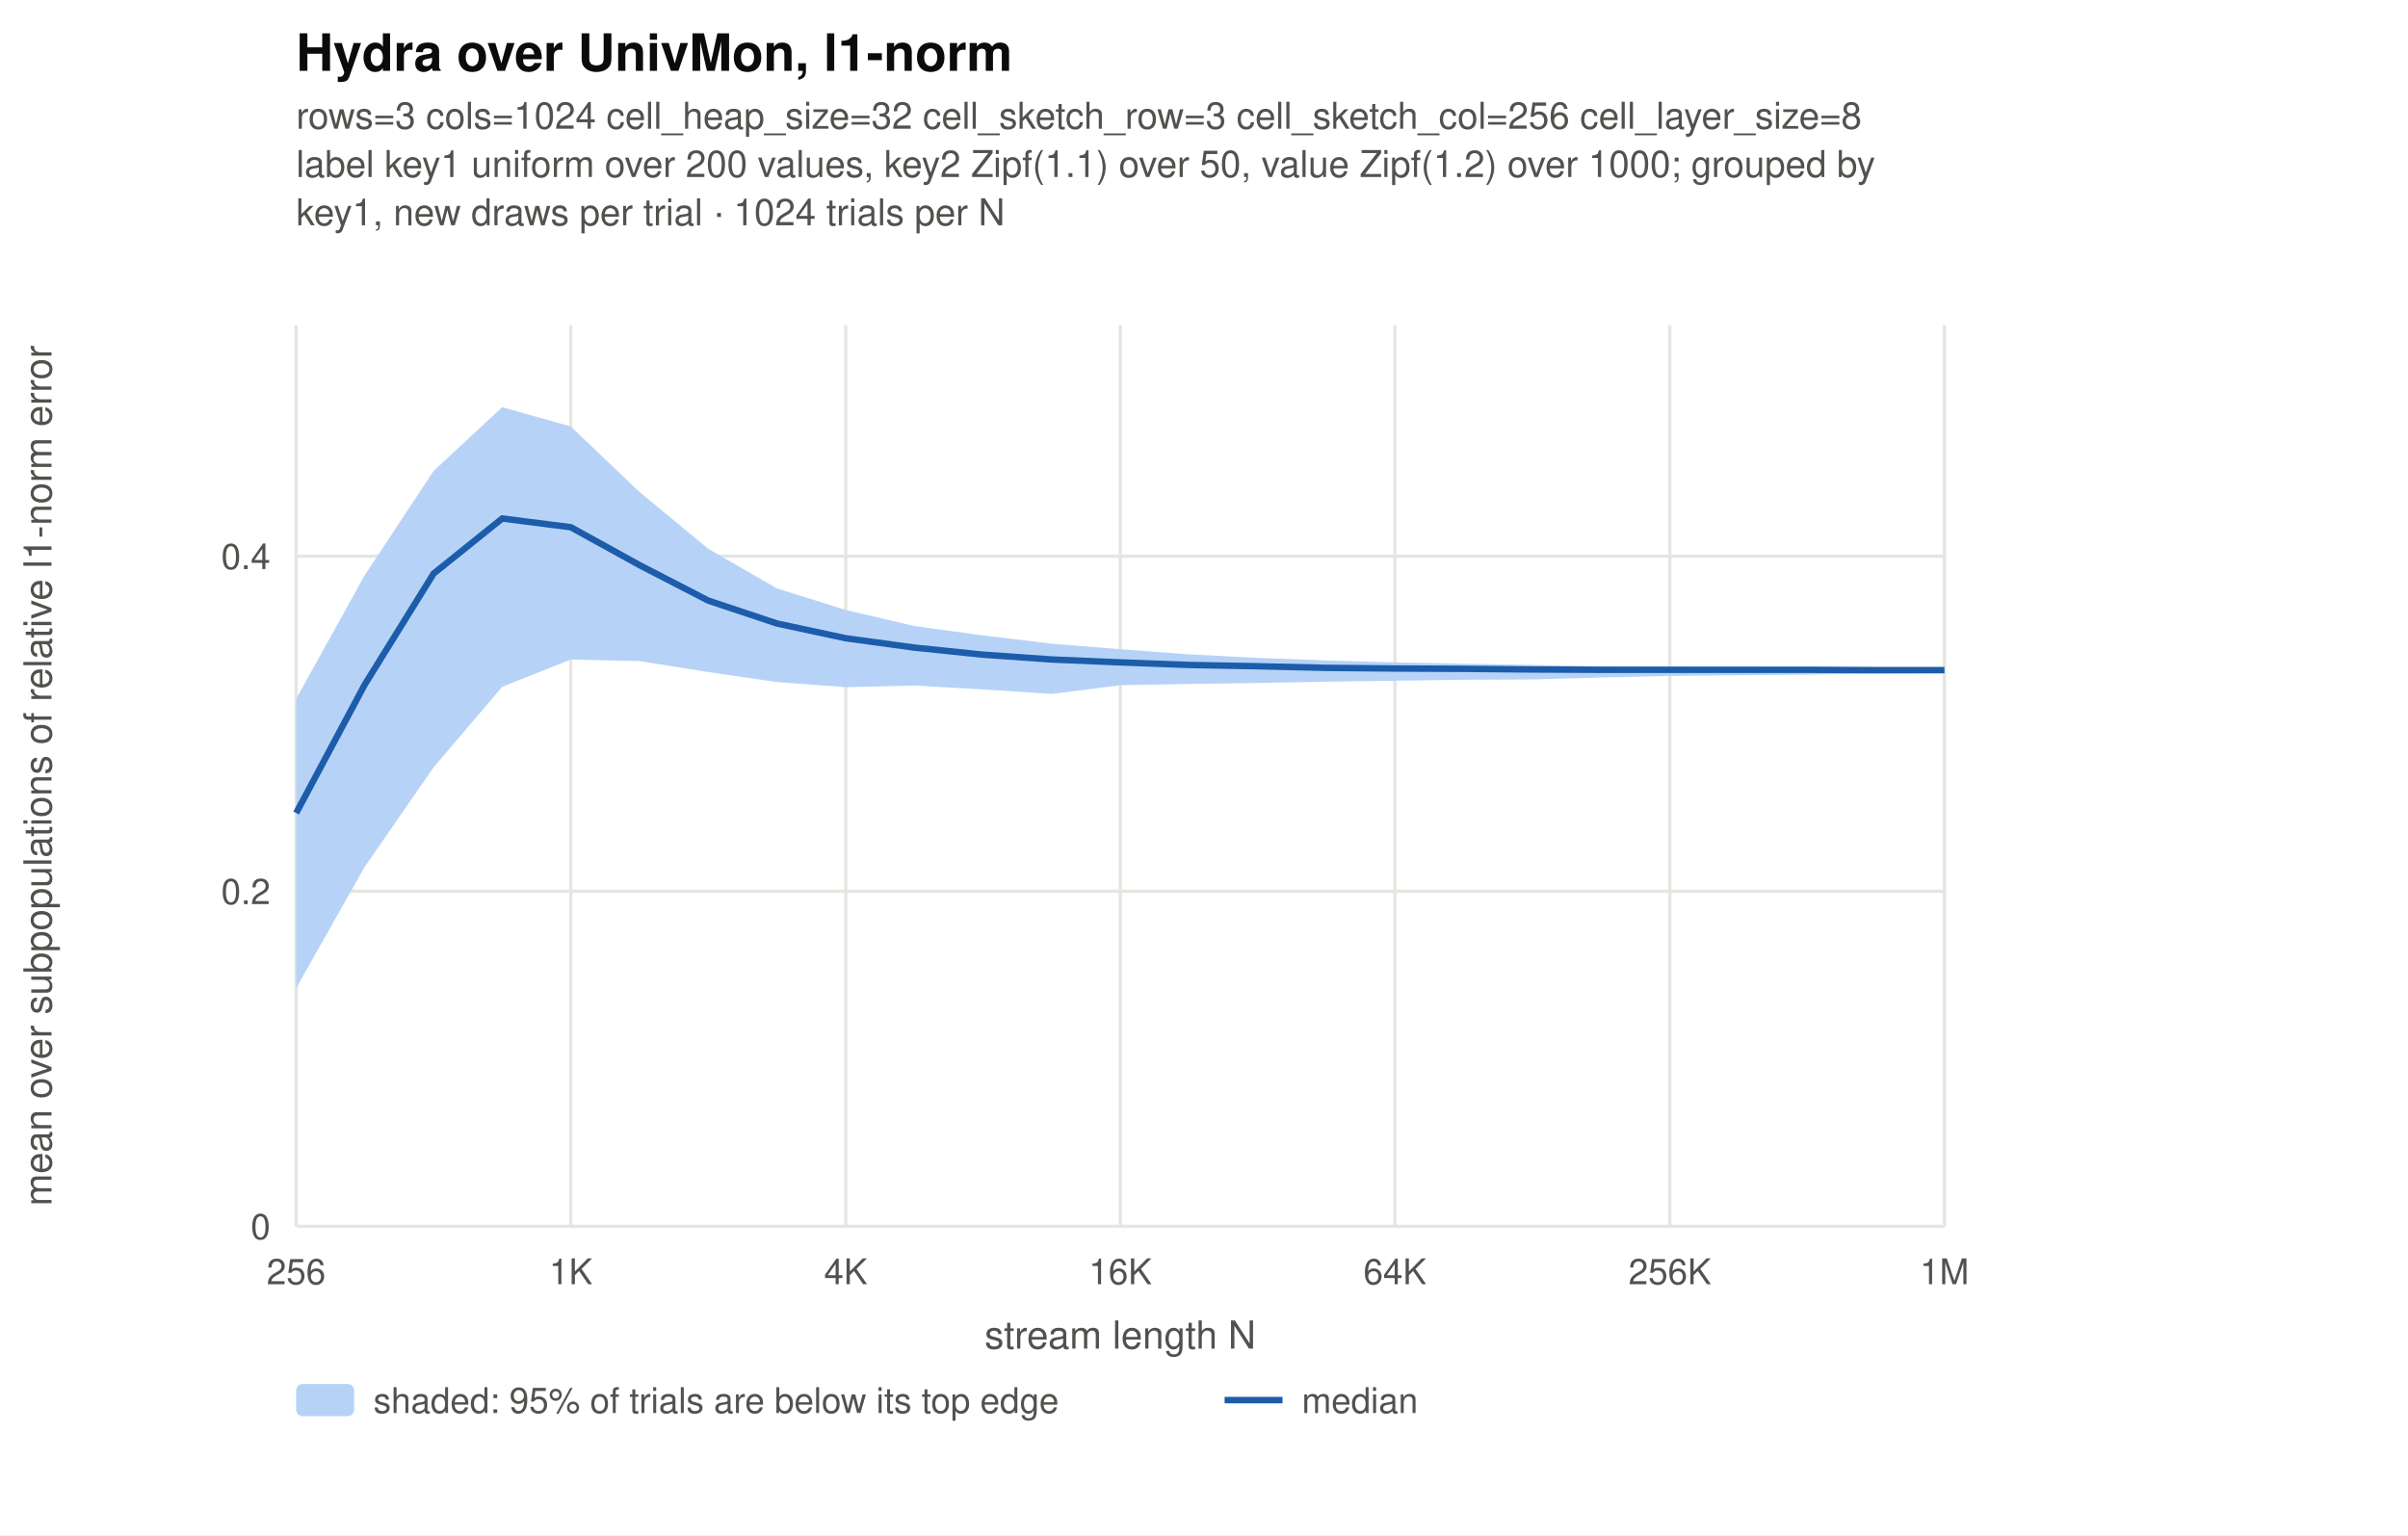
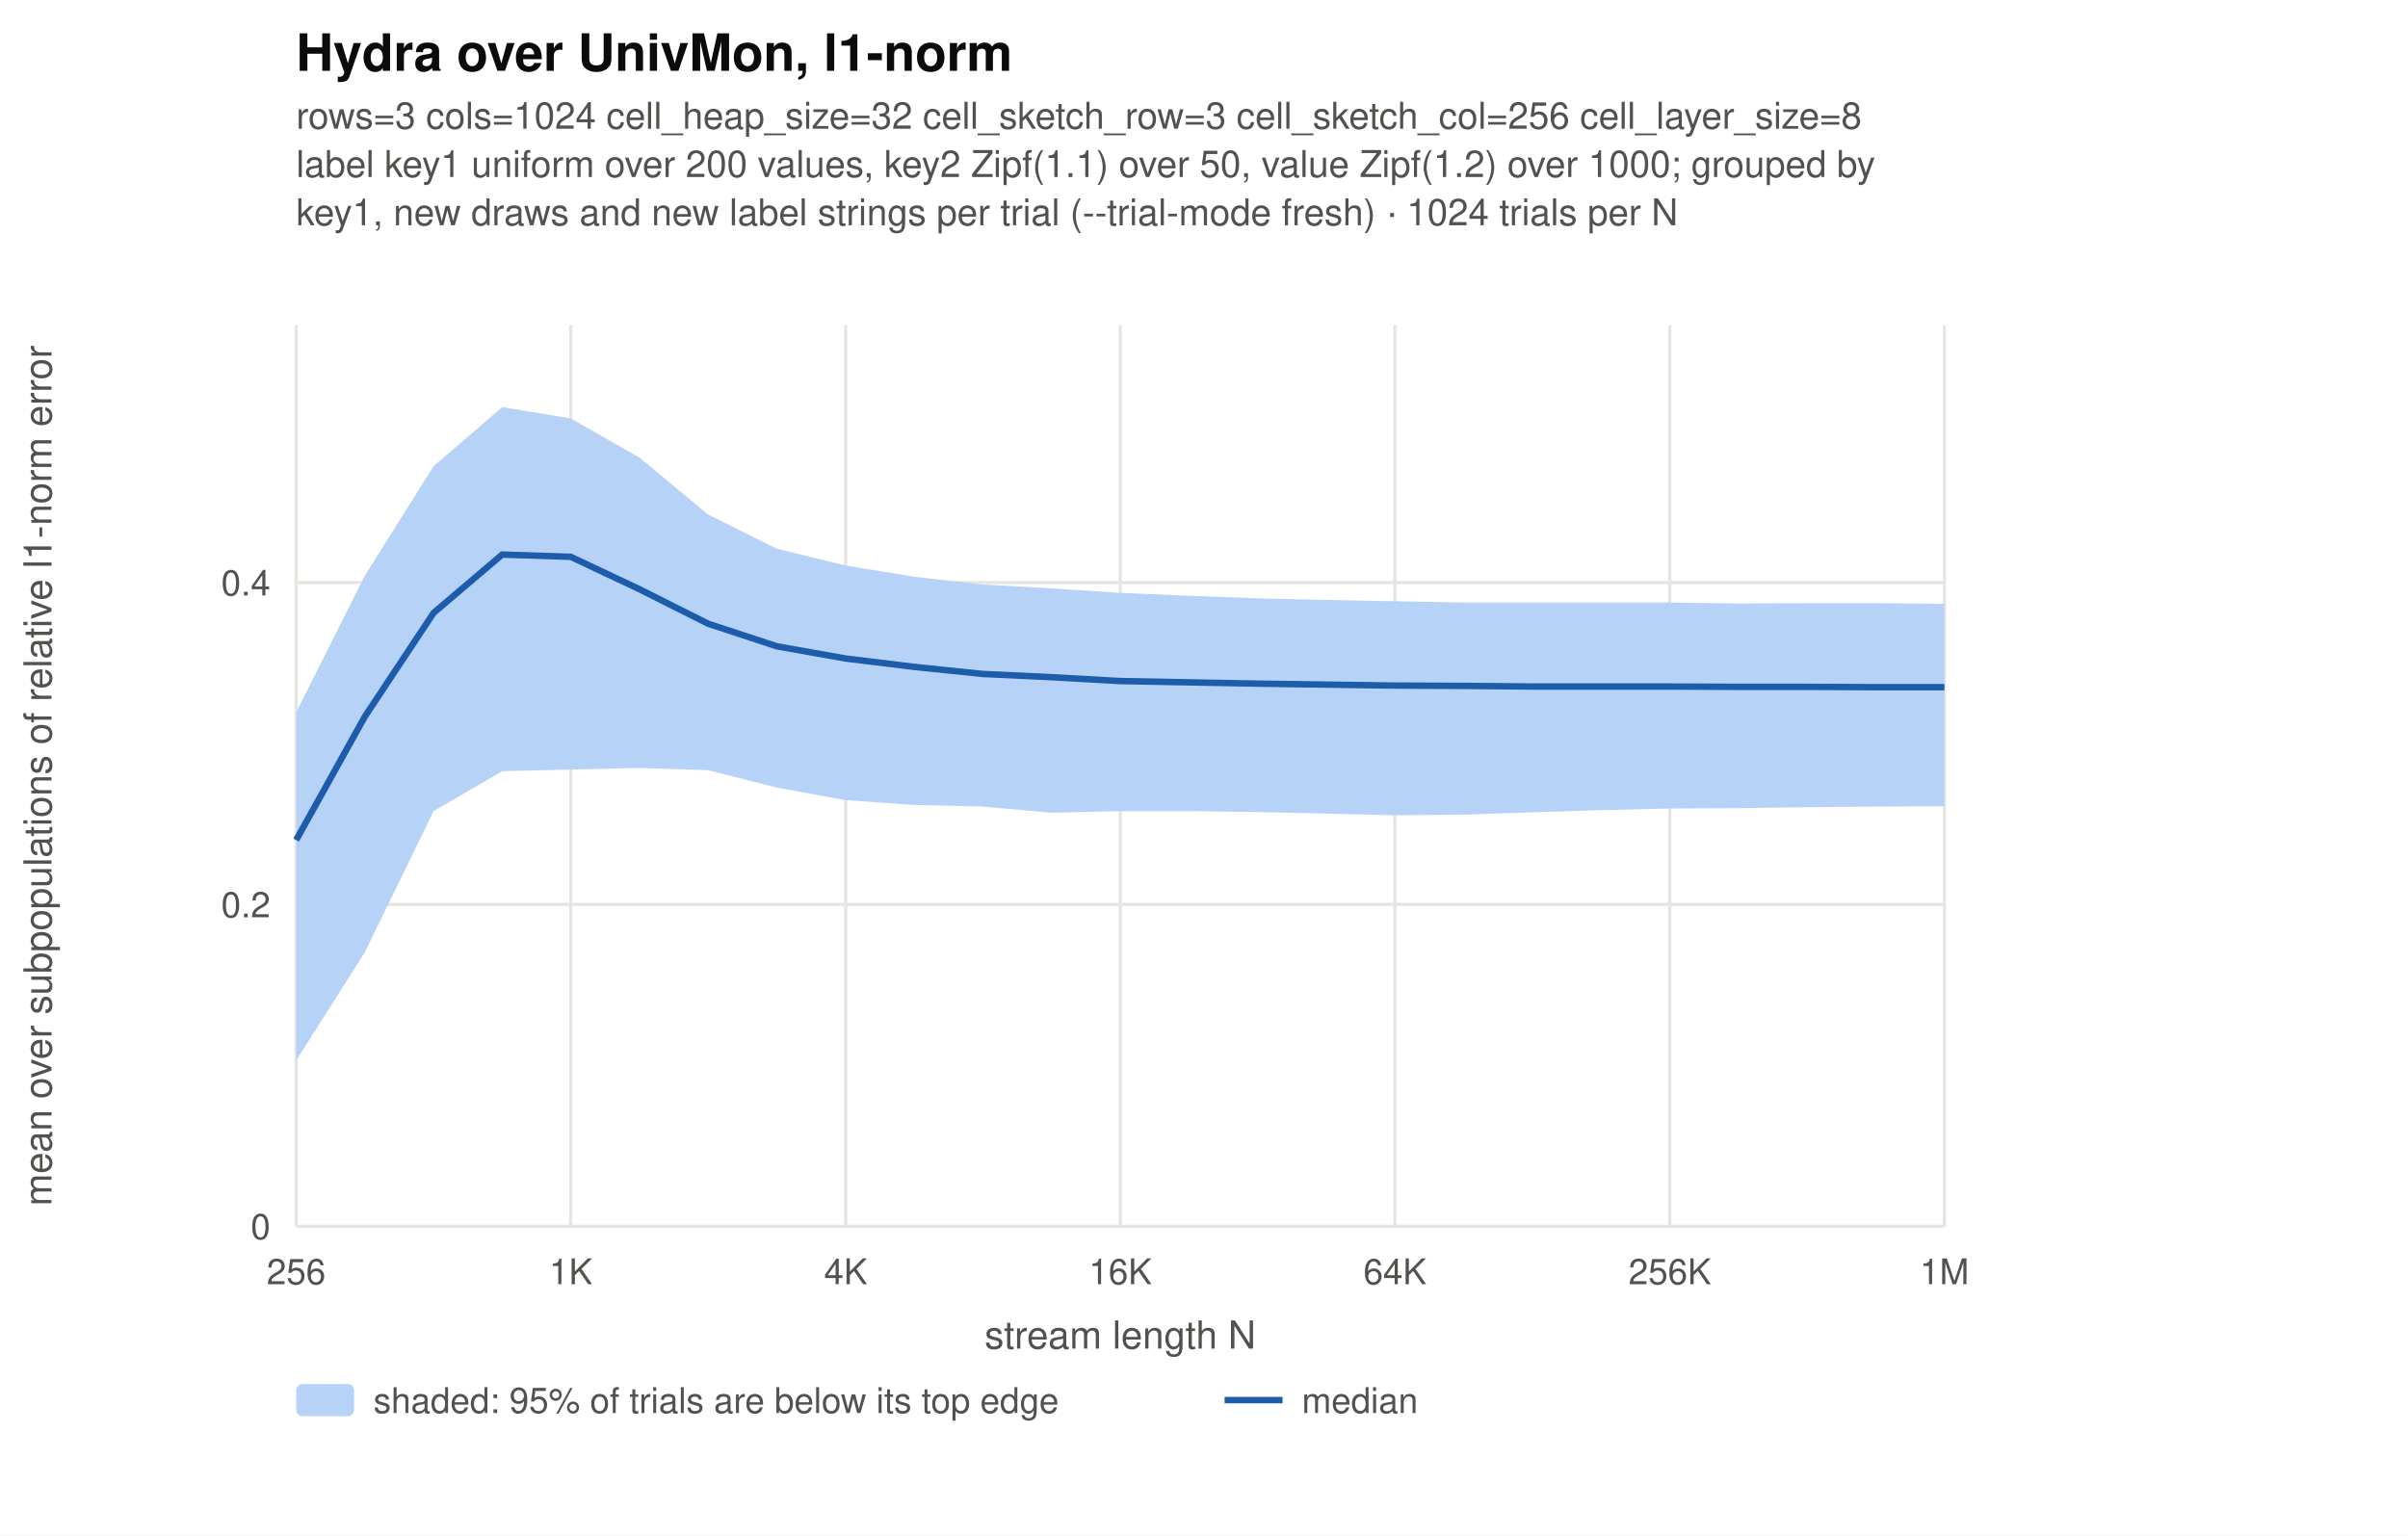
<svg xmlns="http://www.w3.org/2000/svg" viewBox="0 0 748 477" width="748" height="477">
  <style>
text{font-family:Helvetica,Arial,sans-serif;fill:#52514e}
.title{font-size:16px;font-weight:600;fill:#0b0b0b}.sub{font-size:11.5px}
.tick,.tlabel,.legend{font-size:11px}.axis{font-size:12px}
.grid{stroke:#e6e5e1;stroke-width:1}.zero{stroke:#8a8984;stroke-width:1}
.band{fill:#b6d3f7}
.median{fill:none;stroke:#1c5cab;stroke-width:2}
.theory{stroke:#52514e;stroke-width:1.25;stroke-dasharray:5 4}
</style>
  <rect width="748" height="477" fill="#ffffff" />
  <text class="title" x="92" y="22">Hydra over UnivMon, l1-norm</text>
  <text class="sub" x="92" y="40">rows=3 cols=1024 cell_heap_size=32 cell_sketch_row=3 cell_sketch_col=256 cell_layer_size=8</text>
  <text class="sub" x="92" y="55">label key1 uniform over 200 values, key2 Zipf(1.1) over 50, value Zipf(1.2) over 1000; grouped by</text>
-   <text class="sub" x="92" y="70">key1, new draws per trial · 1024 trials per N</text>
+   <text class="sub" x="92" y="70">key1, new draws and new label strings per trial (--trial-mode fresh) · 1024 trials per N</text>
  <text class="axis" transform="translate(16 241) rotate(-90)" text-anchor="middle">mean over subpopulations of relative l1-norm error</text>
  <g transform="translate(28 85)">
    <line class="grid" x1="64" x2="576" y1="296.0" y2="296.0" />
    <text class="tick" x="56" y="300.0" text-anchor="end">0</text>
-     <line class="grid" x1="64" x2="576" y1="191.9" y2="191.9" />
-     <text class="tick" x="56" y="195.9" text-anchor="end">0.2</text>
-     <line class="grid" x1="64" x2="576" y1="87.8" y2="87.8" />
-     <text class="tick" x="56" y="91.8" text-anchor="end">0.4</text>
+     <line class="grid" x1="64" x2="576" y1="196.0" y2="196.0" />
+     <text class="tick" x="56" y="200.0" text-anchor="end">0.2</text>
+     <line class="grid" x1="64" x2="576" y1="96.0" y2="96.0" />
+     <text class="tick" x="56" y="100.0" text-anchor="end">0.4</text>
    <line class="grid" x1="64.0" x2="64.0" y1="16" y2="296" />
    <text class="tick" x="64.0" y="314" text-anchor="middle">256</text>
    <line class="grid" x1="149.3" x2="149.3" y1="16" y2="296" />
    <text class="tick" x="149.3" y="314" text-anchor="middle">1K</text>
    <line class="grid" x1="234.7" x2="234.7" y1="16" y2="296" />
    <text class="tick" x="234.7" y="314" text-anchor="middle">4K</text>
    <line class="grid" x1="320.0" x2="320.0" y1="16" y2="296" />
    <text class="tick" x="320.0" y="314" text-anchor="middle">16K</text>
    <line class="grid" x1="405.3" x2="405.3" y1="16" y2="296" />
    <text class="tick" x="405.3" y="314" text-anchor="middle">64K</text>
    <line class="grid" x1="490.7" x2="490.7" y1="16" y2="296" />
    <text class="tick" x="490.7" y="314" text-anchor="middle">256K</text>
    <line class="grid" x1="576.0" x2="576.0" y1="16" y2="296" />
    <text class="tick" x="576.0" y="314" text-anchor="middle">1M</text>
    <text class="axis" x="320" y="334" text-anchor="middle">stream length N</text>
-     <polygon class="band" points="64.0,132.1 85.3,93.7 106.7,61.3 128.0,41.5 149.3,47.5 170.7,67.9 192.0,85.5 213.3,97.8 234.7,104.5 256.0,109.5 277.3,112.4 298.7,115.0 320.0,116.7 341.3,118.3 362.7,119.4 384.0,120.2 405.3,120.8 426.7,121.2 448.0,121.6 469.3,122.0 490.7,122.1 512.0,122.3 533.3,122.4 554.7,122.6 576.0,122.7 576.0,124.2 554.7,124.3 533.3,124.6 512.0,124.8 490.7,125.0 469.3,125.5 448.0,126.1 426.7,126.2 405.3,126.5 384.0,126.8 362.7,127.2 341.3,127.5 320.0,127.9 298.7,130.6 277.3,129.2 256.0,128.0 234.7,128.5 213.3,126.9 192.0,123.8 170.7,120.4 149.3,119.9 128.0,128.4 106.7,153.4 85.3,184.3 64.0,222.0" />
-     <polyline class="median" points="64.0,167.6 85.3,127.7 106.7,93.2 128.0,76.1 149.3,78.8 170.7,90.6 192.0,101.6 213.3,108.7 234.7,113.3 256.0,116.2 277.3,118.4 298.7,119.9 320.0,120.8 341.3,121.6 362.7,122.0 384.0,122.5 405.3,122.7 426.7,122.8 448.0,123.0 469.3,123.1 490.7,123.1 512.0,123.1 533.3,123.1 554.7,123.2 576.0,123.2" />
+     <polygon class="band" points="64.0,136.3 85.3,93.9 106.7,59.8 128.0,41.5 149.3,45.0 170.7,57.2 192.0,74.9 213.3,85.5 234.7,90.7 256.0,94.2 277.3,96.6 298.7,97.8 320.0,99.2 341.3,100.1 362.7,100.9 384.0,101.4 405.3,101.8 426.7,102.2 448.0,102.2 469.3,102.2 490.7,102.2 512.0,102.5 533.3,102.4 554.7,102.4 576.0,102.6 576.0,165.5 554.7,165.6 533.3,165.8 512.0,166.1 490.7,166.2 469.3,166.7 448.0,167.4 426.7,168.1 405.3,168.3 384.0,167.8 362.7,167.3 341.3,167.0 320.0,167.0 298.7,167.5 277.3,165.6 256.0,165.1 234.7,163.6 213.3,159.7 192.0,154.3 170.7,153.6 149.3,154.1 128.0,154.6 106.7,167.0 85.3,210.9 64.0,244.5" />
+     <polyline class="median" points="64.0,176.0 85.3,137.7 106.7,105.4 128.0,87.3 149.3,88.0 170.7,98.1 192.0,108.8 213.3,115.8 234.7,119.6 256.0,122.2 277.3,124.4 298.7,125.4 320.0,126.6 341.3,127.0 362.7,127.4 384.0,127.7 405.3,128.0 426.7,128.1 448.0,128.3 469.3,128.3 490.7,128.3 512.0,128.4 533.3,128.4 554.7,128.5 576.0,128.5" />
  </g>
  <rect class="band" x="92" y="430" width="18" height="10" rx="2" />
  <text class="legend" x="116" y="439">shaded: 95% of trials are below its top edge</text>
  <line class="median" x1="380.4" x2="398.4" y1="435" y2="435" />
  <text class="legend" x="404.4" y="439">median</text>
</svg>
